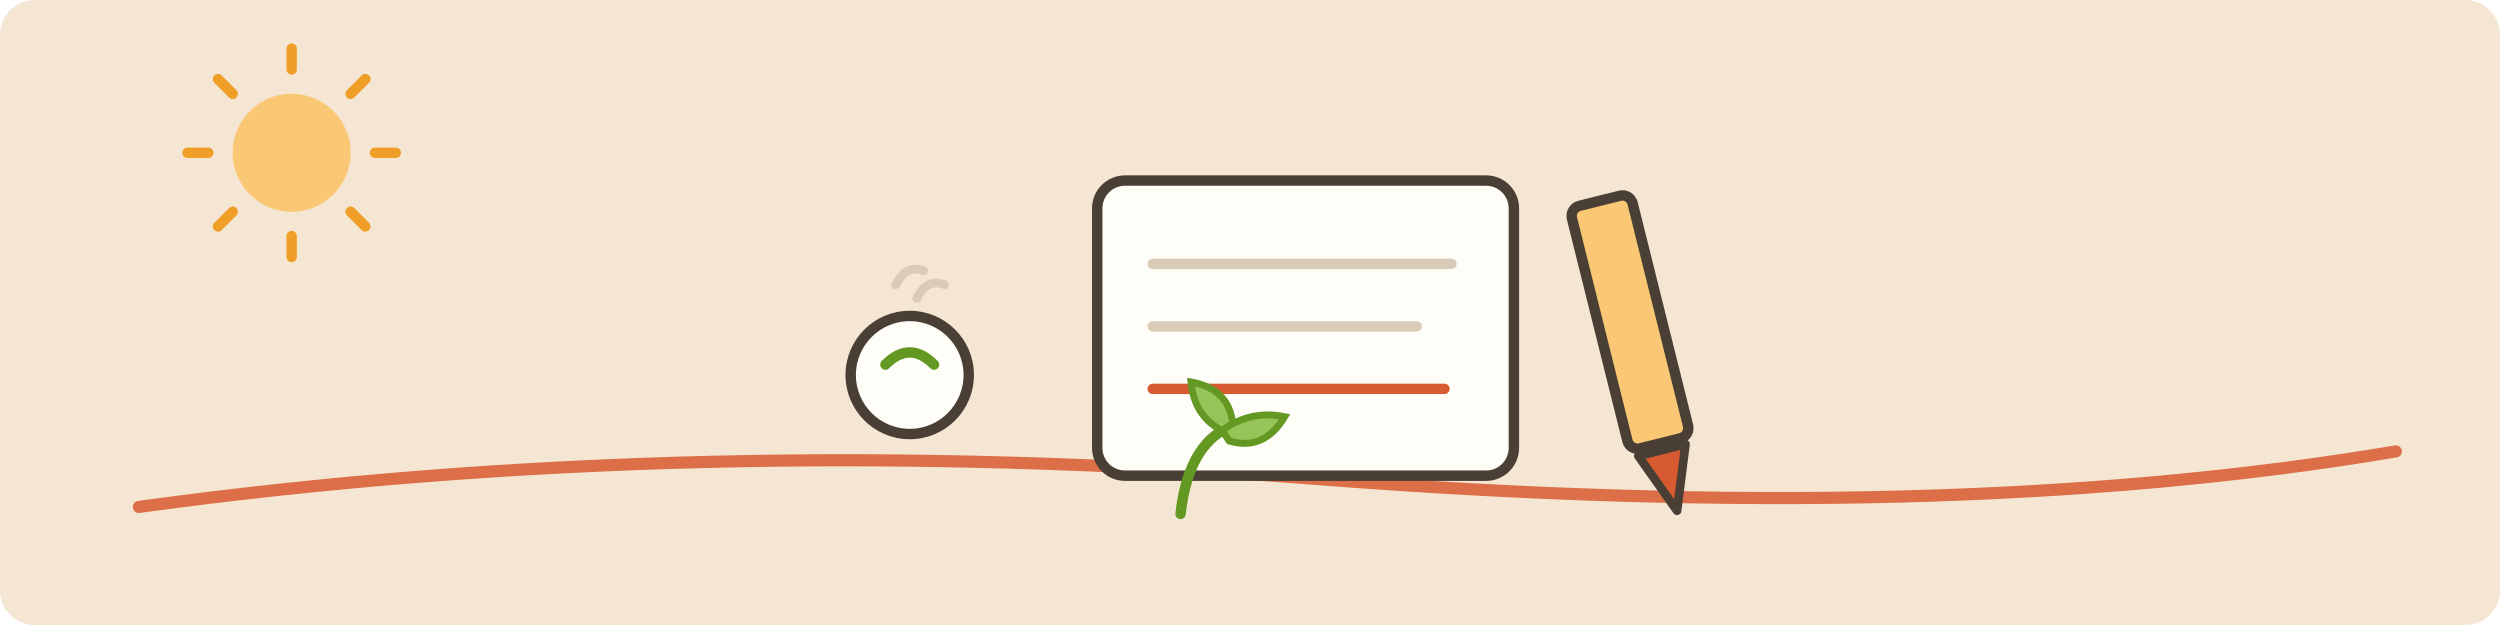
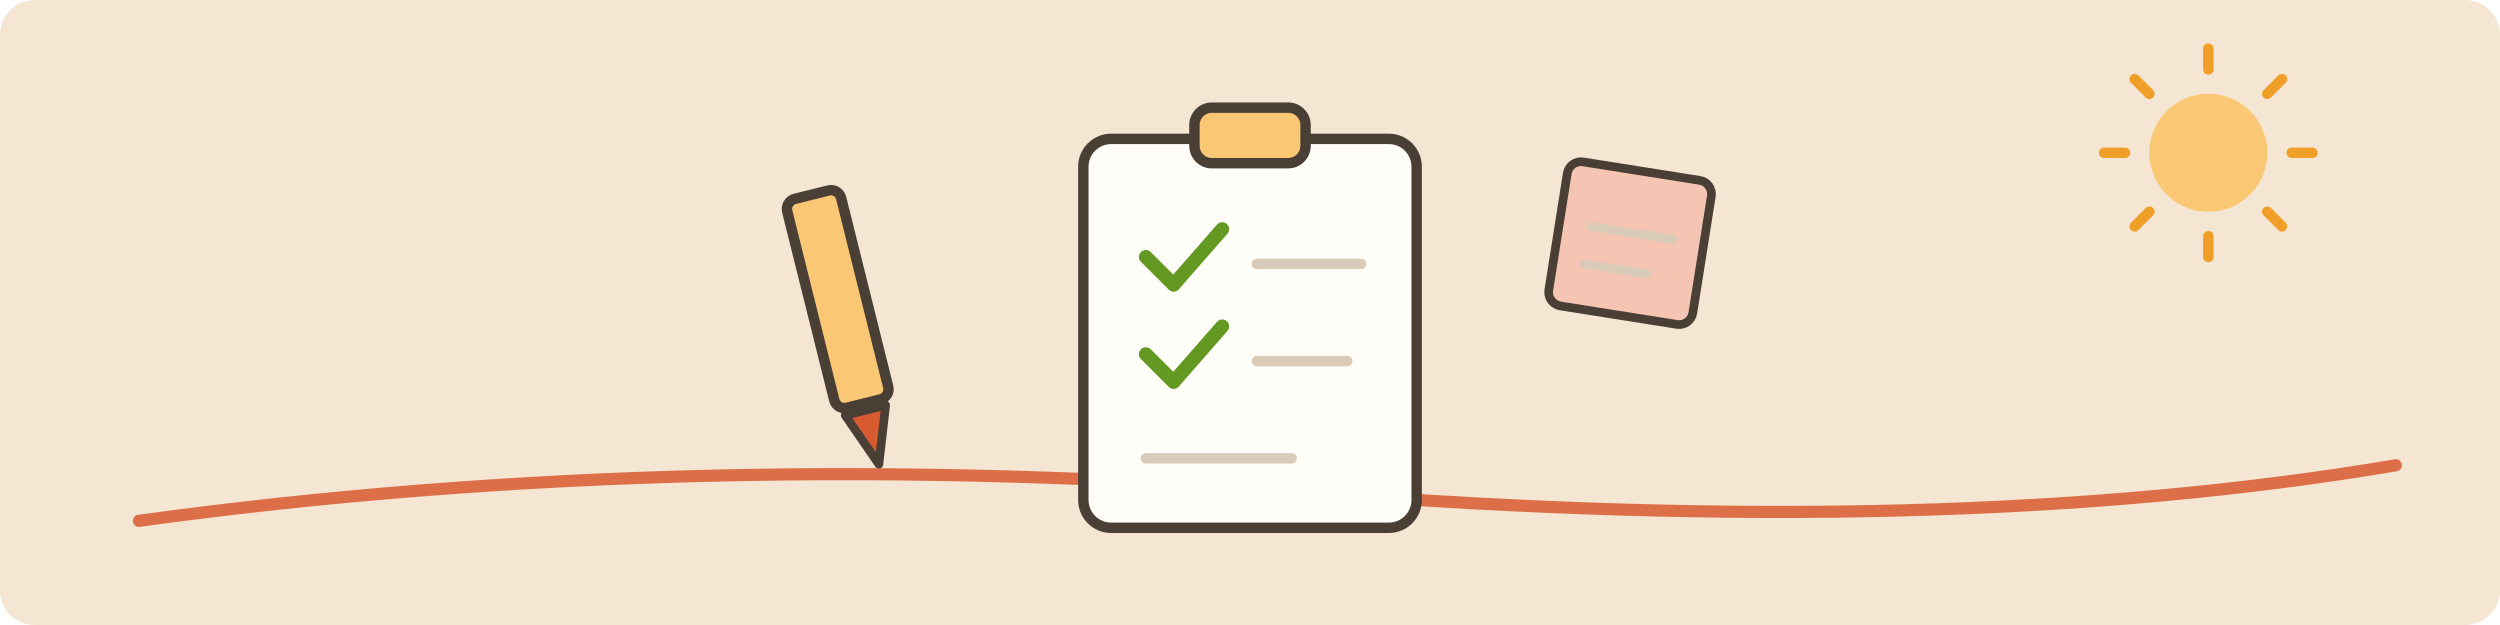
<svg xmlns="http://www.w3.org/2000/svg" width="720" height="180" viewBox="0 0 720 180" role="img" aria-hidden="true">
  <style>
.ec-bg{fill:#F5E6D3}
.ec-paper{fill:#FFFDF8}
.ec-ln{stroke:#4A3F35}
.ec-rule{stroke:#D9CBB8}
+ .ec-ink{fill:#4A3F35}
@media (prefers-color-scheme: dark){
.ec-bg{fill:#33251B}
.ec-paper{fill:#241D15}
.ec-ln{stroke:#EFE7DA}
.ec-rule{stroke:#5C5044}
+ .ec-ink{fill:#EFE7DA}
}
</style>
  <rect width="720" height="180" rx="10" class="ec-bg" />
-   <g transform="translate(84,44)">
+   <g transform="translate(636,44)">
    <circle cx="0" cy="0" r="17" fill="#FAC775" />
    <line x1="0" y1="-24" x2="0" y2="-30" stroke="#EF9F27" stroke-width="3" stroke-linecap="round" transform="rotate(0)" />
    <line x1="0" y1="-24" x2="0" y2="-30" stroke="#EF9F27" stroke-width="3" stroke-linecap="round" transform="rotate(45)" />
    <line x1="0" y1="-24" x2="0" y2="-30" stroke="#EF9F27" stroke-width="3" stroke-linecap="round" transform="rotate(90)" />
    <line x1="0" y1="-24" x2="0" y2="-30" stroke="#EF9F27" stroke-width="3" stroke-linecap="round" transform="rotate(135)" />
    <line x1="0" y1="-24" x2="0" y2="-30" stroke="#EF9F27" stroke-width="3" stroke-linecap="round" transform="rotate(180)" />
    <line x1="0" y1="-24" x2="0" y2="-30" stroke="#EF9F27" stroke-width="3" stroke-linecap="round" transform="rotate(225)" />
    <line x1="0" y1="-24" x2="0" y2="-30" stroke="#EF9F27" stroke-width="3" stroke-linecap="round" transform="rotate(270)" />
    <line x1="0" y1="-24" x2="0" y2="-30" stroke="#EF9F27" stroke-width="3" stroke-linecap="round" transform="rotate(315)" />
  </g>
-   <path d="M40 146 Q200 124 380 138 T690 130" fill="none" stroke="#D85A30" stroke-width="3.5" stroke-linecap="round" opacity="0.85" />
-   <g transform="translate(316,52)">
-     <rect width="120" height="85" rx="8" class="ec-paper ec-ln" stroke-width="3" />
-     <line x1="16" y1="24" x2="102" y2="24" class="ec-rule" stroke-width="3" stroke-linecap="round" />
-     <line x1="16" y1="42" x2="92" y2="42" class="ec-rule" stroke-width="3" stroke-linecap="round" />
-     <line x1="16" y1="60" x2="100" y2="60" stroke="#D85A30" stroke-width="3" stroke-linecap="round" />
+   <path d="M40 150 Q200 128 380 142 T690 134" fill="none" stroke="#D85A30" stroke-width="3.5" stroke-linecap="round" opacity="0.85" />
+   <g transform="translate(312,40)">
+     <rect width="96" height="112" rx="8" class="ec-paper ec-ln" stroke-width="3" />
+     <rect x="32" y="-9" width="32" height="16" rx="5" fill="#FAC775" class="ec-ln" stroke-width="3" />
+     <path d="M18 34 l8 8 14 -16" fill="none" stroke="#639922" stroke-width="4" stroke-linecap="round" stroke-linejoin="round" />
+     <line x1="50" y1="36" x2="80" y2="36" class="ec-rule" stroke-width="3" stroke-linecap="round" />
+     <path d="M18 62 l8 8 14 -16" fill="none" stroke="#639922" stroke-width="4" stroke-linecap="round" stroke-linejoin="round" />
+     <line x1="50" y1="64" x2="76" y2="64" class="ec-rule" stroke-width="3" stroke-linecap="round" />
+     <line x1="18" y1="92" x2="60" y2="92" class="ec-rule" stroke-width="3" stroke-linecap="round" />
  </g>
-   <g transform="translate(262,108)">
-     <circle cx="0" cy="0" r="17" class="ec-paper ec-ln" stroke-width="3" />
-     <path d="M-7 -3 Q0 -10 7 -3" fill="none" stroke="#639922" stroke-width="3" stroke-linecap="round" />
-     <path d="M-4 -26 Q-1 -32 4 -30 M2 -22 Q5 -28 10 -26" fill="none" class="ec-rule" stroke-width="2.5" stroke-linecap="round" />
+   <g transform="translate(452,46) rotate(9)">
+     <rect width="42" height="42" rx="4" fill="#F5C4B3" class="ec-ln" stroke-width="2.5" />
+     <line x1="9" y1="18" x2="33" y2="18" class="ec-rule" stroke-width="2.5" stroke-linecap="round" />
+     <line x1="9" y1="29" x2="27" y2="29" class="ec-rule" stroke-width="2.5" stroke-linecap="round" />
  </g>
-   <g transform="translate(452,60) rotate(-14)">
-     <rect width="18" height="72" rx="3" fill="#FAC775" class="ec-ln" stroke-width="3" />
-     <path d="M2 74 L9 92 L16 74 Z" fill="#D85A30" class="ec-ln" stroke-width="2.5" stroke-linejoin="round" />
-   </g>
-   <g transform="translate(340,148)">
-     <path d="M0 0 Q2 -18 12 -24" fill="none" stroke="#639922" stroke-width="3" stroke-linecap="round" />
-     <path d="M12 -24 Q4 -28 3 -38 Q14 -36 15 -26 Z" fill="#97C459" stroke="#639922" stroke-width="2" />
-     <path d="M12 -24 Q20 -30 30 -28 Q24 -18 14 -21 Z" fill="#97C459" stroke="#639922" stroke-width="2" />
+   <g transform="translate(226,58) rotate(-14)">
+     <rect width="16" height="62" rx="3" fill="#FAC775" class="ec-ln" stroke-width="3" />
+     <path d="M2 64 L8 80 L14 64 Z" fill="#D85A30" class="ec-ln" stroke-width="2.5" stroke-linejoin="round" />
  </g>
</svg>
